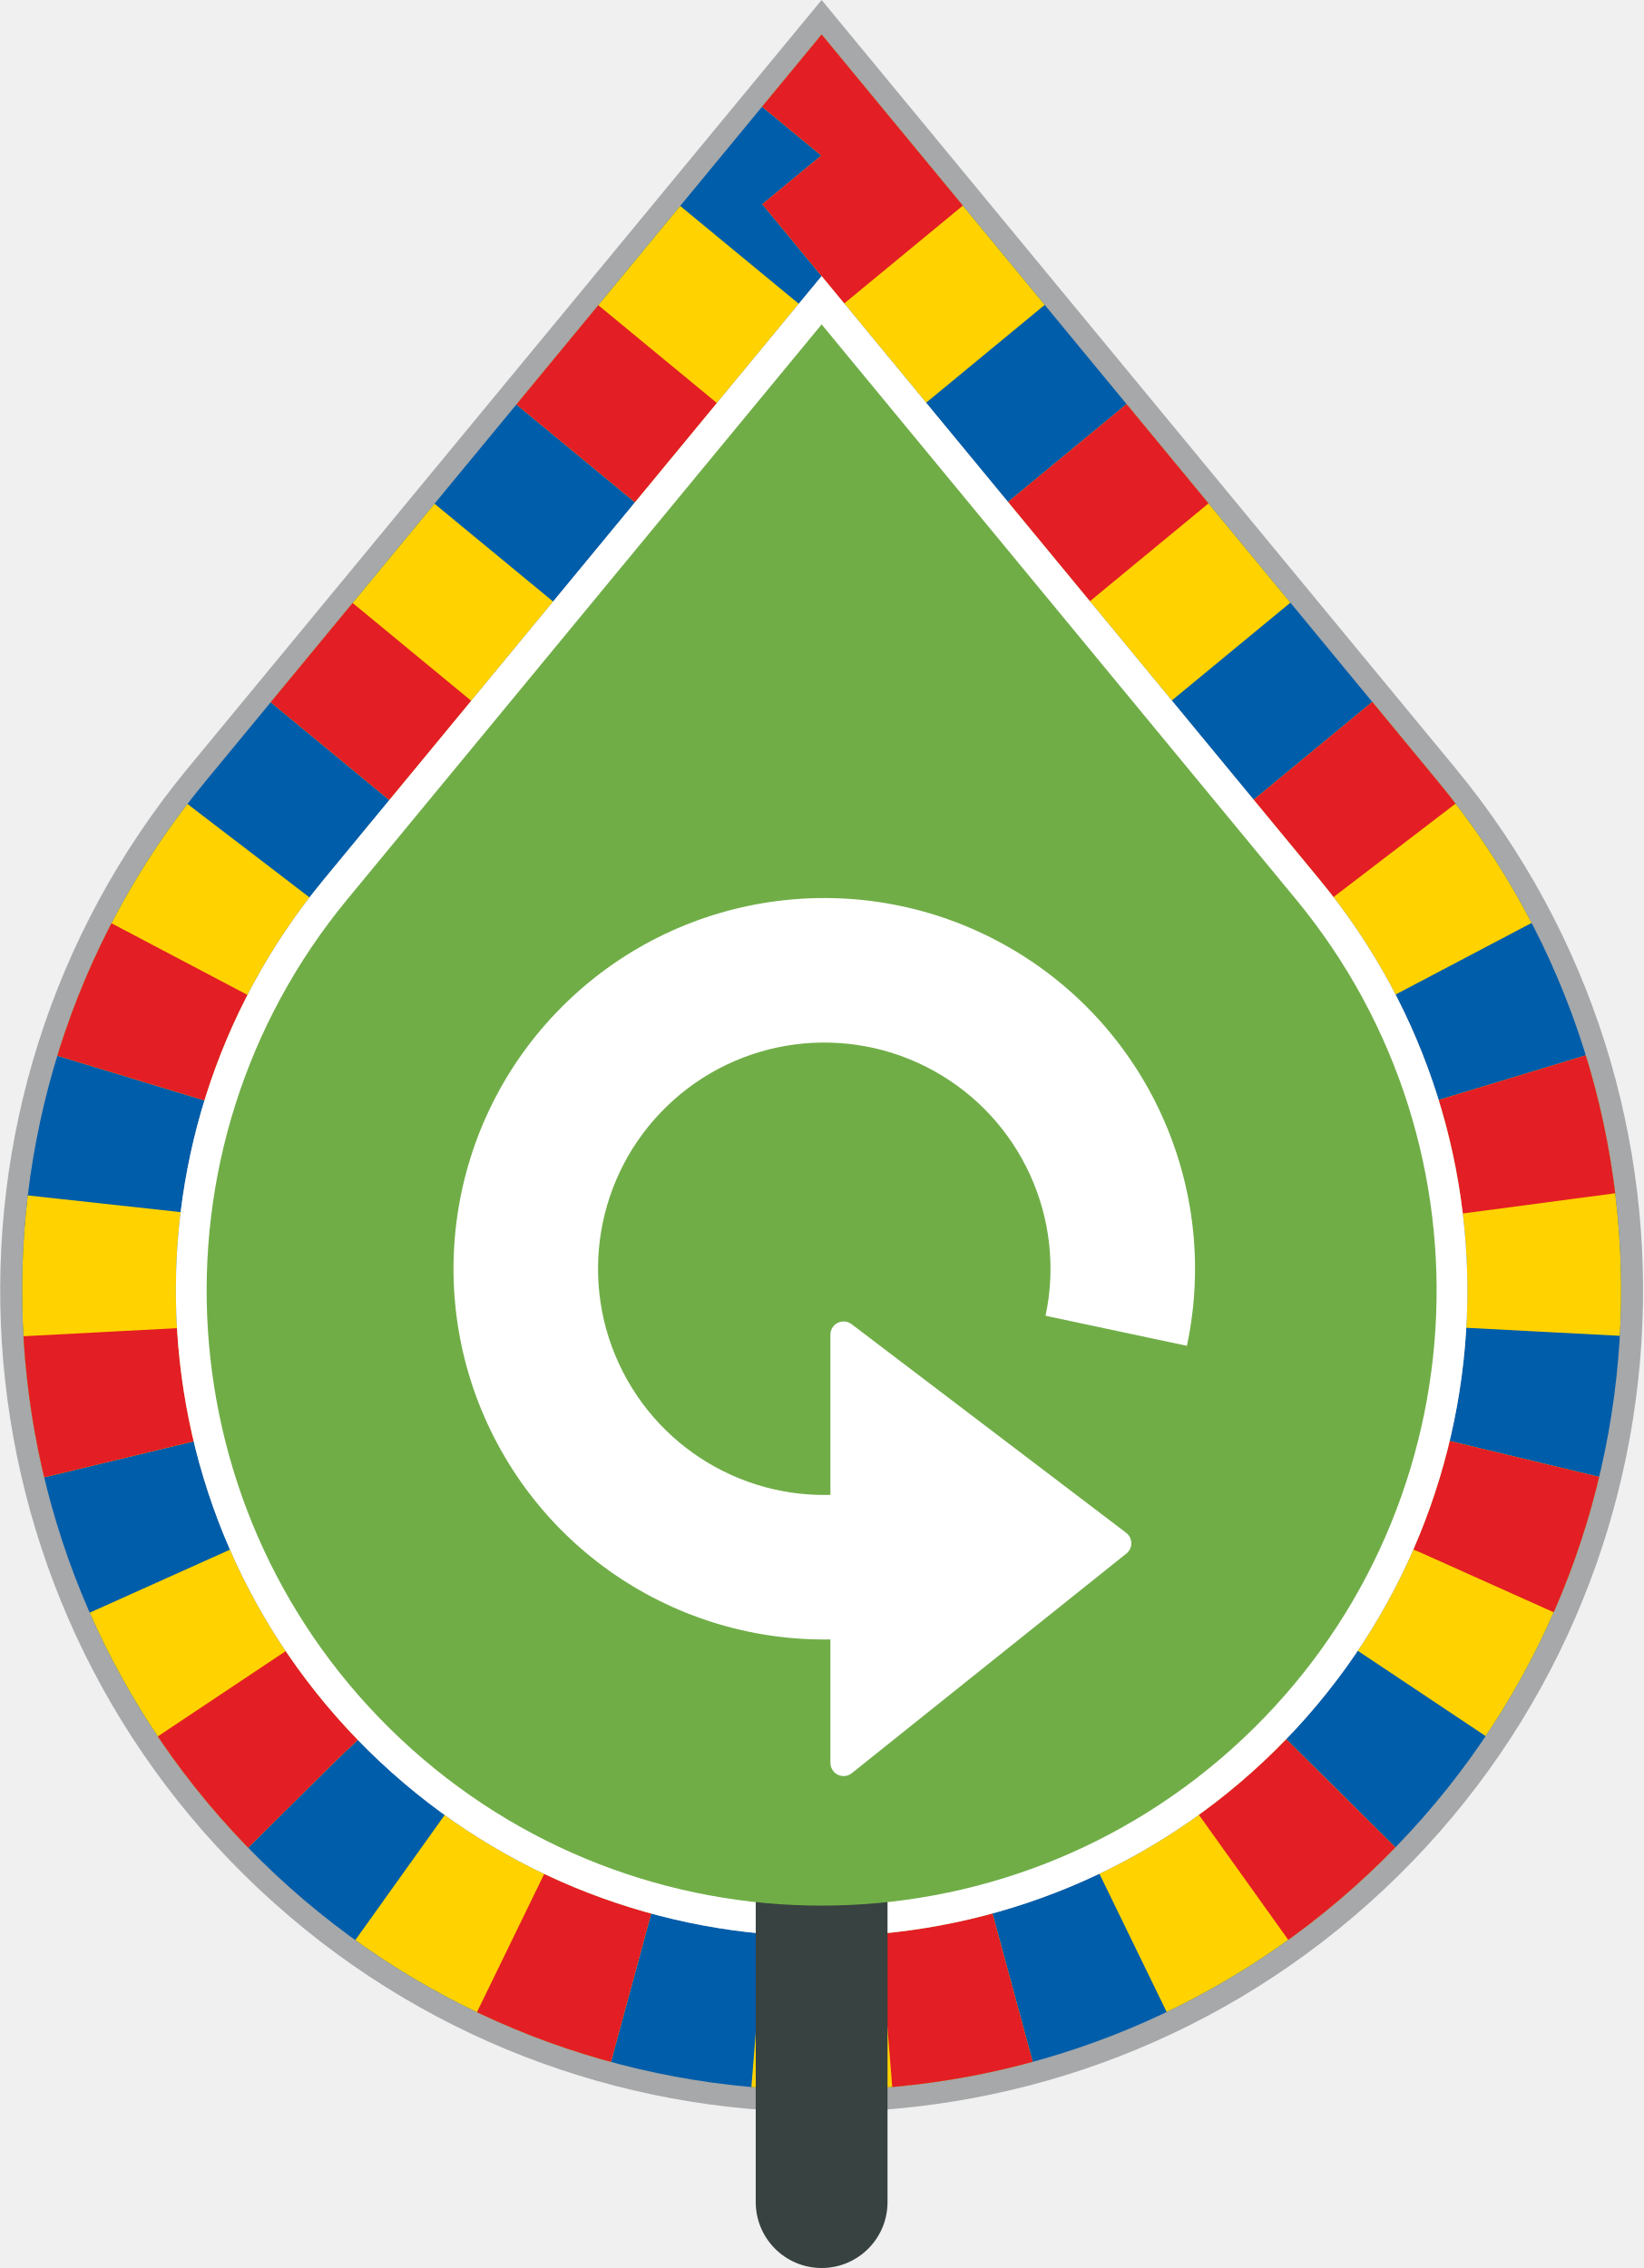
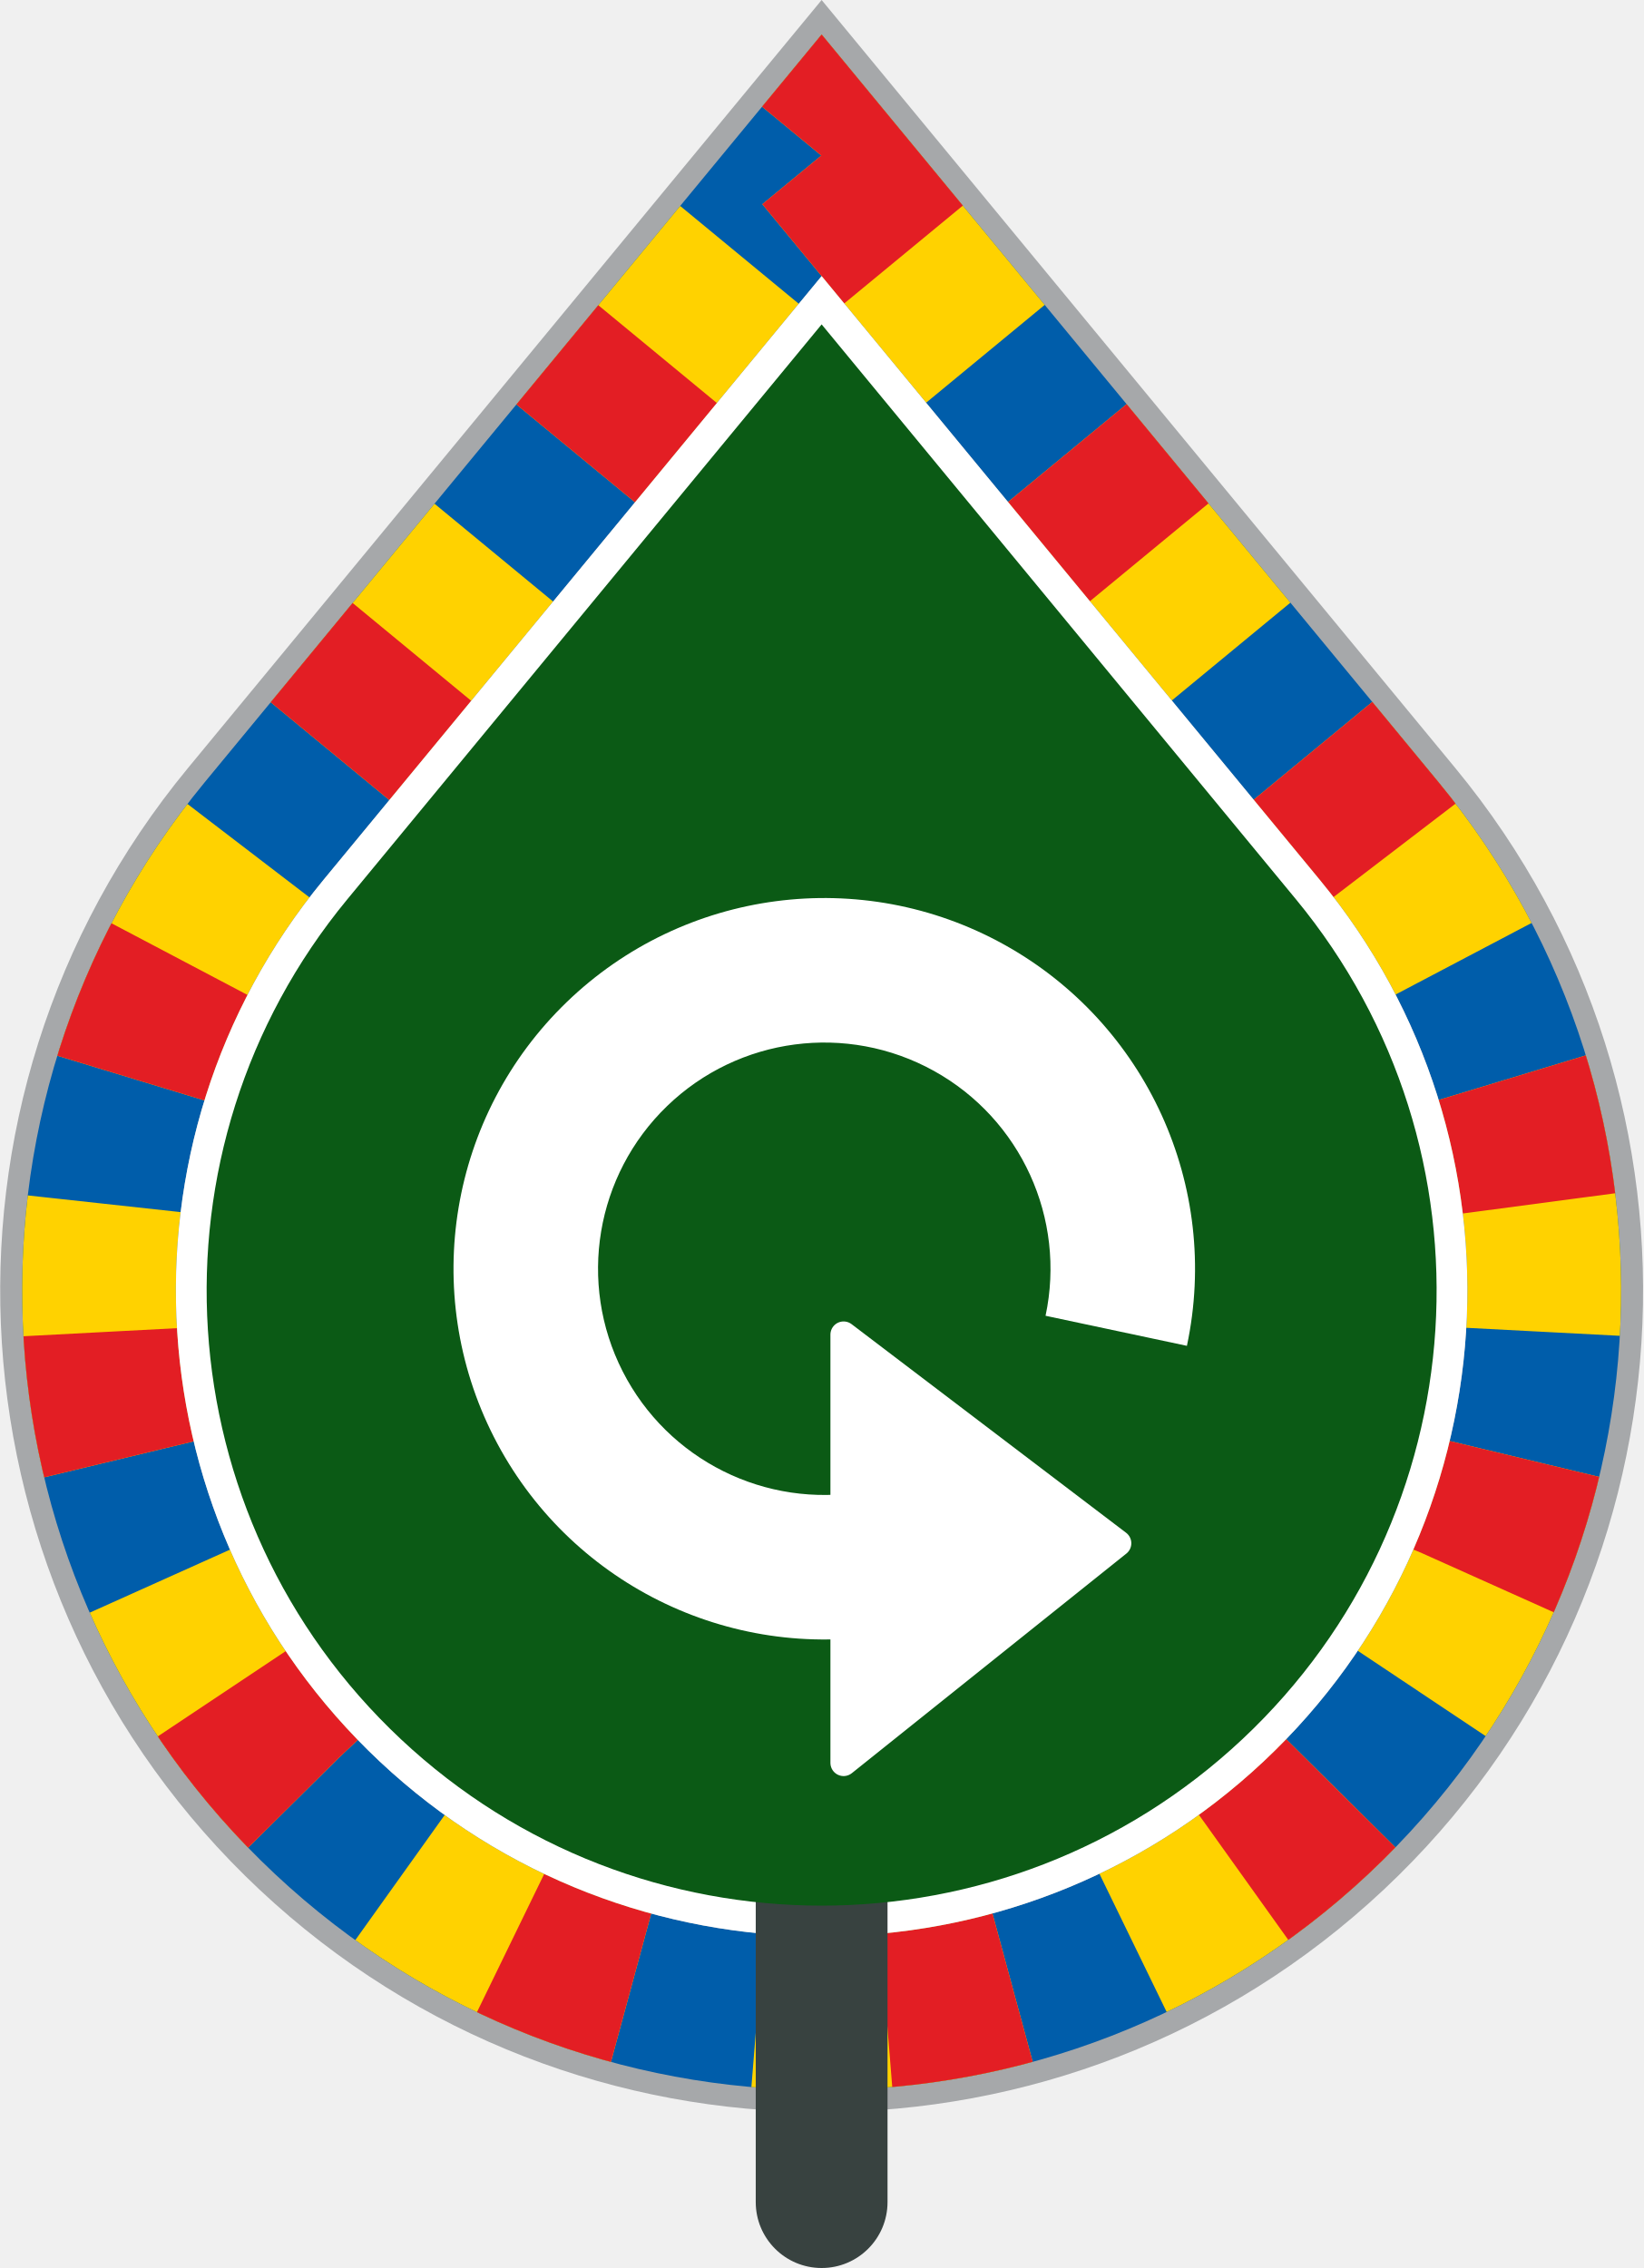
<svg xmlns="http://www.w3.org/2000/svg" width="28.74" height="39.67" viewBox="2.600 -12.771 74.800 103.271">
  <g opacity="1.00">
    <path d="M40.000,-12.771 L68.850,22.200 A37.400,37.400 0 1 1 11.150,22.200 Z" fill="#1f2328" fill-opacity="0.35" />
    <path d="M40.000,-5.700 L65.379,25.064 A32.900,32.900 0 1 1 14.621,25.064 Z" fill="none" stroke="#005DAA" stroke-width="7.0" />
    <path d="M40.000,-5.700 L65.379,25.064 A32.900,32.900 0 1 1 14.621,25.064 Z" fill="none" stroke="#FFD200" stroke-width="7.0" stroke-dasharray="11.718 5.859" />
    <path d="M40.000,-5.700 L65.379,25.064 A32.900,32.900 0 1 1 14.621,25.064 Z" fill="none" stroke="#E31E24" stroke-width="7.0" stroke-dasharray="5.859 11.718" />
    <path d="M40.000,-0.200 L62.679,27.291 A29.400,29.400 0 1 1 17.321,27.291 Z" fill="#fff" />
    <rect x="37" y="70" width="6" height="20.5" rx="3" fill="#384240" />
-     <path d="M40.000,2.000 L61.599,28.182 A28.000,28.000 0 1 1 18.401,28.182 Z" fill="#70AD47" />
+     <path d="M40.000,2.000 L61.599,28.182 A28.000,28.000 0 1 1 18.401,28.182 Z" fill="#0B5A15" />
    <path d="M43.051,61.624 A16.88,16.88 0 1 1 56.631,48.510 L50.195,47.141 A10.3,10.3 0 1 0 41.909,55.144 Z" fill="#fff" />
    <path d="M41.000,48.000 L53.500,57.500 L41.000,67.500 Z" fill="#fff" stroke="#fff" stroke-width="1.2" stroke-linejoin="round" />
  </g>
</svg>
